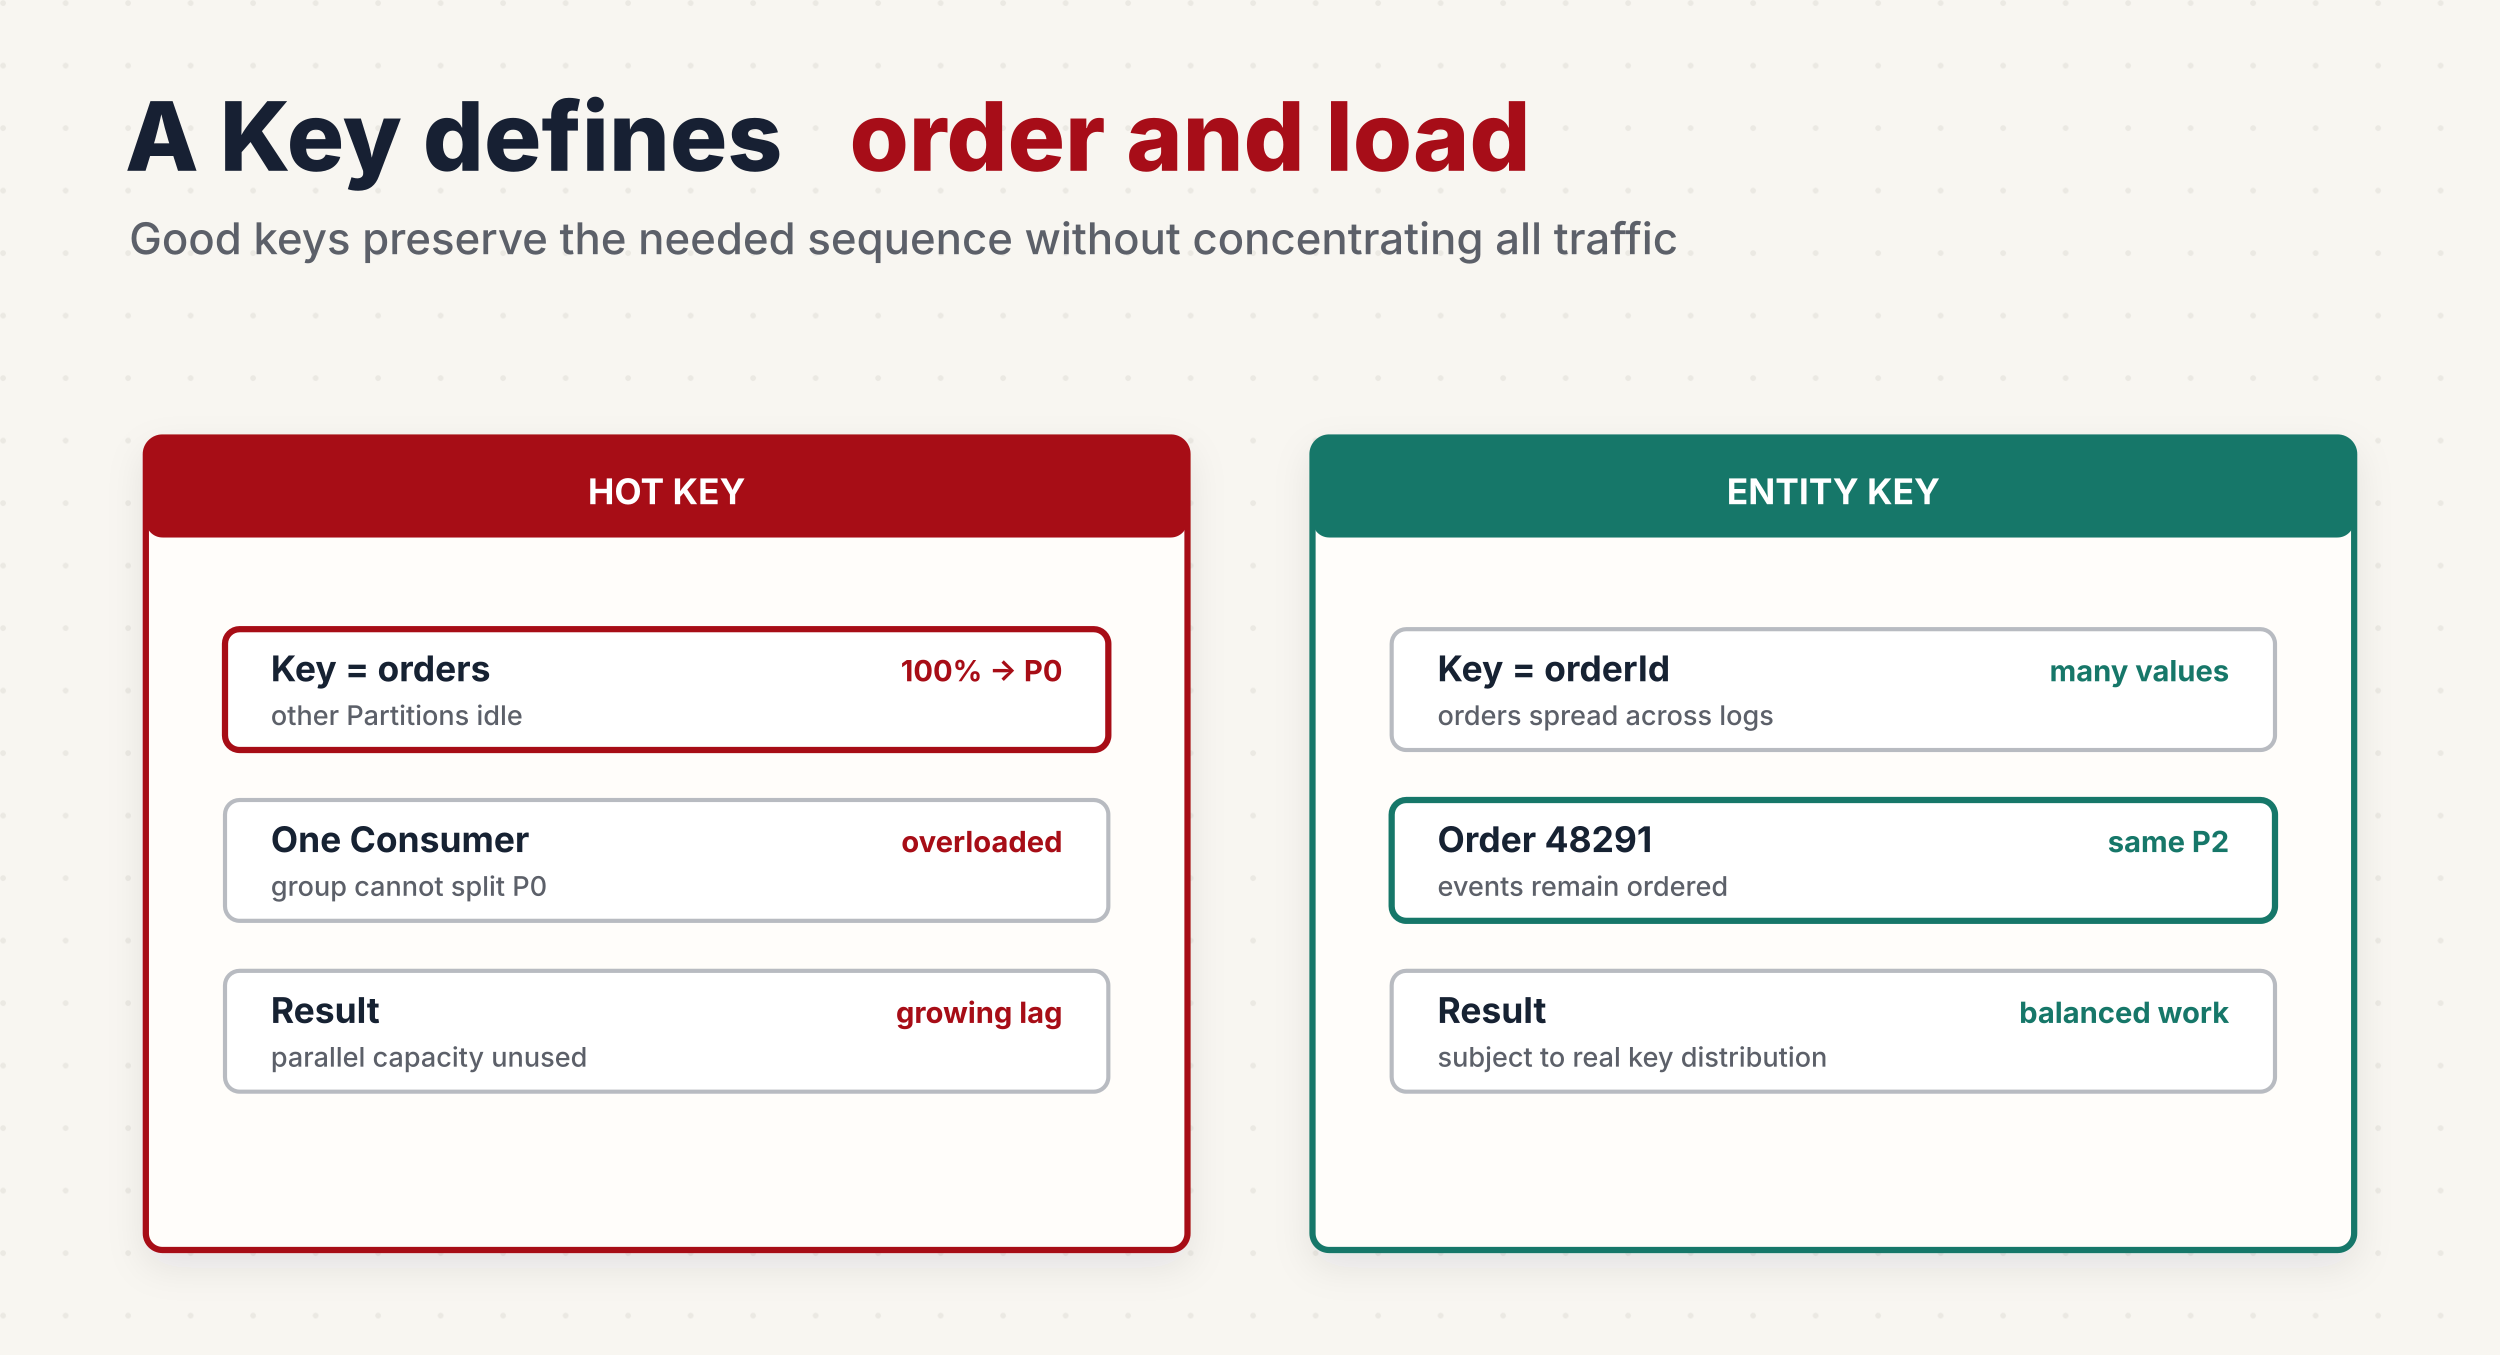
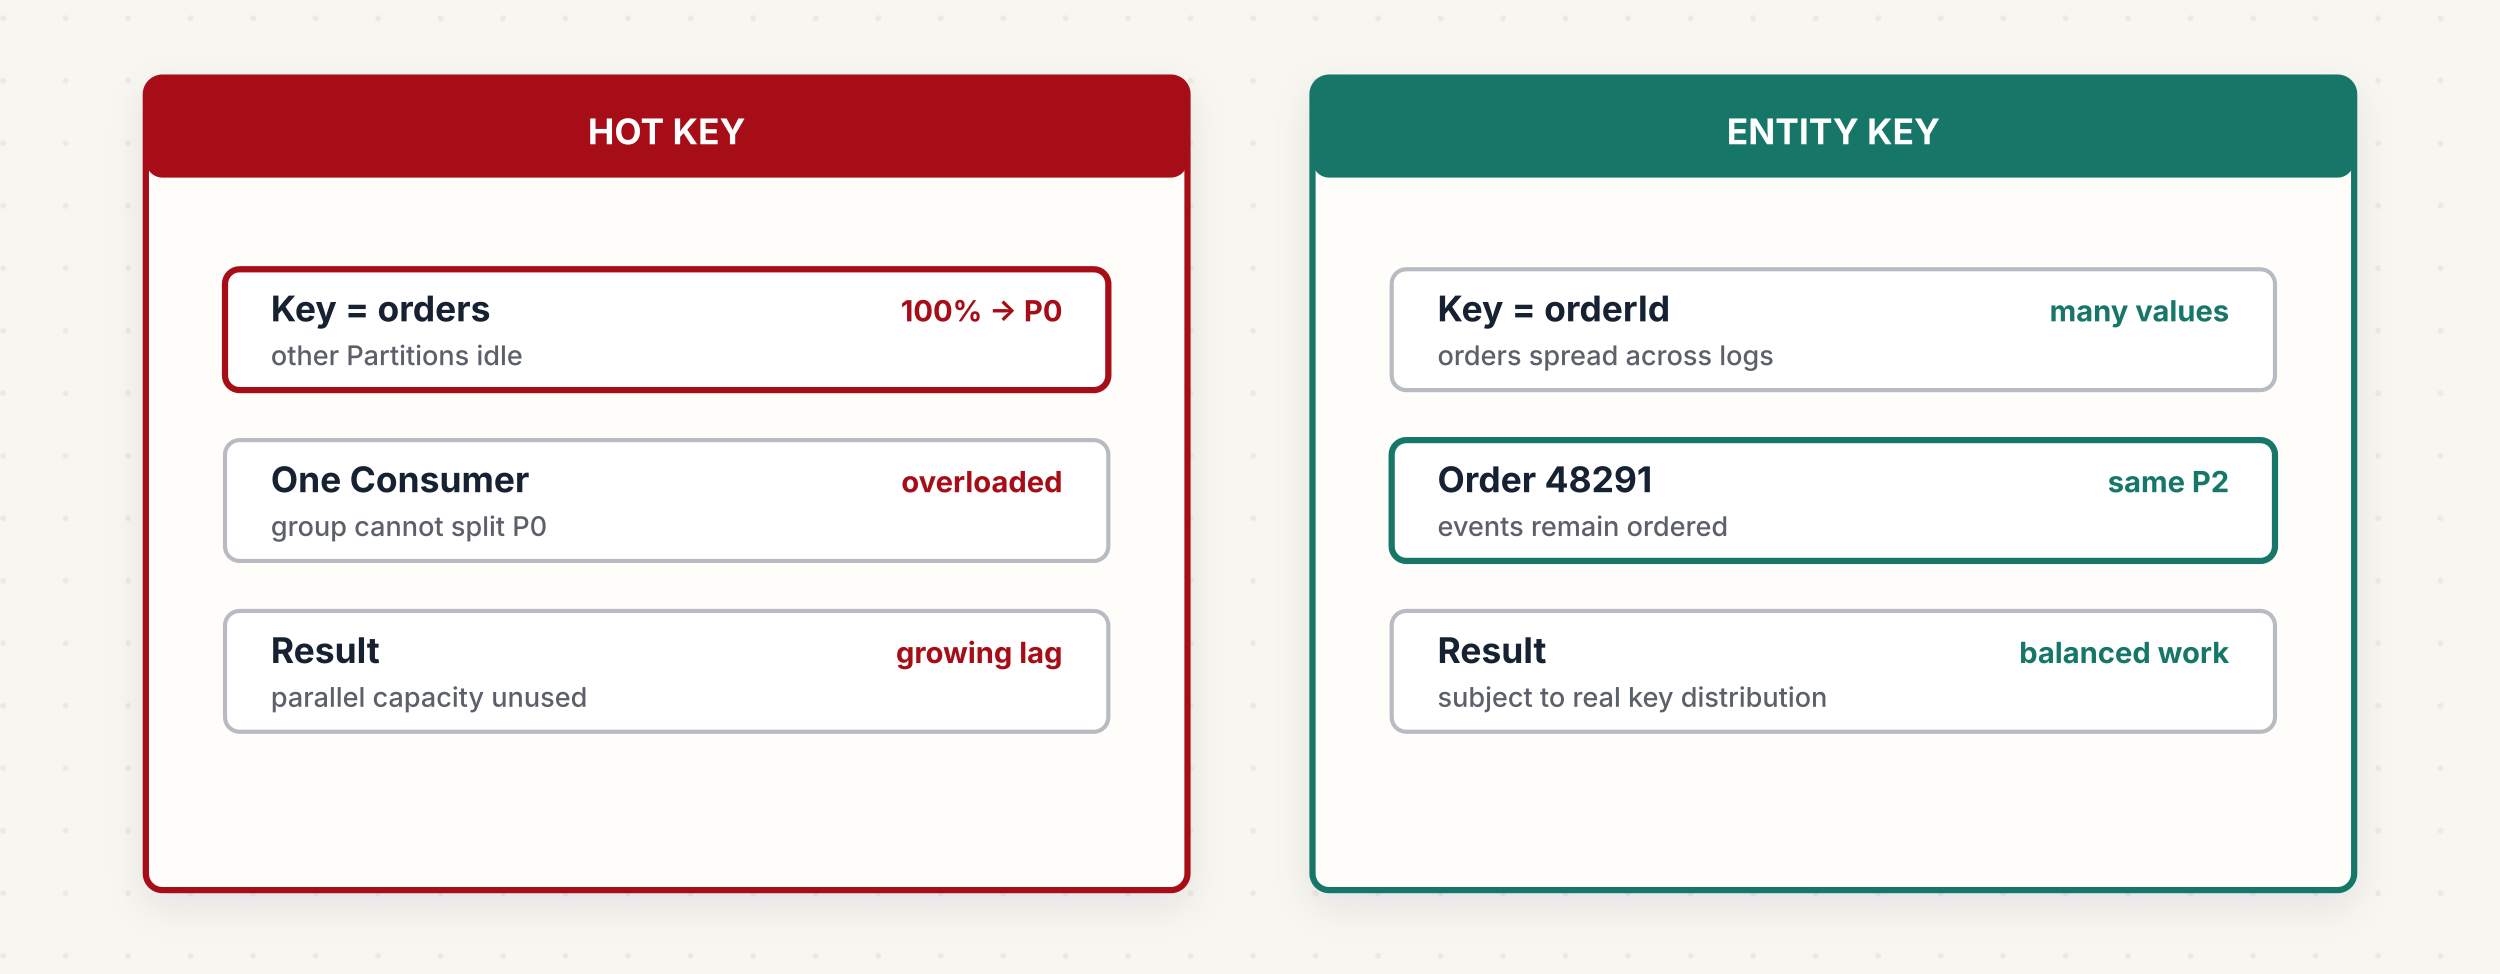
- <svg xmlns="http://www.w3.org/2000/svg" width="960" height="520" viewBox="0 0 1200 650" role="img" aria-labelledby="title desc">
+ <svg xmlns="http://www.w3.org/2000/svg" width="960" height="374" viewBox="0 173 1200 467" role="img" aria-labelledby="title desc">
  <defs>
    <pattern id="grid" width="30" height="30" patternUnits="userSpaceOnUse">
      <circle cx="1.5" cy="1.5" r="1.4" fill="#d9d6cf" opacity=".42" />
    </pattern>
    <filter id="shadow" x="-20%" y="-20%" width="140%" height="140%">
      <feDropShadow dx="0" dy="7" stdDeviation="9" flood-color="#172033" flood-opacity=".08" />
    </filter>
    <marker id="arrow" viewBox="0 0 10 10" refX="9" refY="5" markerWidth="8" markerHeight="8" orient="auto">
      <path d="M0 0 10 5 0 10Z" fill="#a70d18" />
    </marker>
    <marker id="arrowBlue" viewBox="0 0 10 10" refX="9" refY="5" markerWidth="8" markerHeight="8" orient="auto">
      <path d="M0 0 10 5 0 10Z" fill="#275d91" />
    </marker>
    <marker id="arrowGreen" viewBox="0 0 10 10" refX="9" refY="5" markerWidth="8" markerHeight="8" orient="auto">
      <path d="M0 0 10 5 0 10Z" fill="#187769" />
    </marker>
  </defs>
  <rect width="1200" height="700" fill="#f8f6f1" />
  <rect width="1200" height="700" fill="url(#grid)" />
  <g font-family="Inter,ui-sans-serif,system-ui,-apple-system,'Segoe UI',sans-serif">
-     <text x="60" y="82" text-anchor="start" fill="#172033" font-size="46" font-weight="760">A Key defines </text>
-     <text x="407.76" y="82" text-anchor="start" fill="#a70d18" font-size="46" font-weight="760">order and load</text>
-     <text x="62" y="122" text-anchor="start" fill="#5c6069" font-size="21" font-weight="500">Good keys preserve the needed sequence without concentrating all traffic</text>
    <g filter="url(#shadow)">
      <rect x="70" y="210" width="500" height="390" rx="8" fill="#fffdfa" stroke="#a70d18" stroke-width="3" />
      <rect x="70" y="210" width="500" height="48" rx="8" fill="#a70d18" />
      <text x="320" y="242" text-anchor="middle" fill="#fff" font-size="17" font-weight="750">HOT KEY</text>
      <rect x="108" y="302" width="424" height="58" rx="7" fill="#fff" stroke="#a70d18" stroke-width="3" />
      <text x="130" y="327" text-anchor="start" fill="#172033" font-size="17" font-weight="720">Key = orders</text>
      <text x="510" y="327" text-anchor="end" fill="#a70d18" font-size="14" font-weight="700">100% → P0</text>
      <text x="130" y="348" text-anchor="start" fill="#5c6069" font-size="13" font-weight="550">other Partitions idle</text>
      <rect x="108" y="384" width="424" height="58" rx="7" fill="#fff" stroke="#b8bbc1" stroke-width="2" />
      <text x="130" y="409" text-anchor="start" fill="#172033" font-size="17" font-weight="720">One Consumer</text>
      <text x="510" y="409" text-anchor="end" fill="#a70d18" font-size="14" font-weight="700">overloaded</text>
      <text x="130" y="430" text-anchor="start" fill="#5c6069" font-size="13" font-weight="550">group cannot split P0</text>
      <rect x="108" y="466" width="424" height="58" rx="7" fill="#fff" stroke="#b8bbc1" stroke-width="2" />
      <text x="130" y="491" text-anchor="start" fill="#172033" font-size="17" font-weight="720">Result</text>
      <text x="510" y="491" text-anchor="end" fill="#a70d18" font-size="14" font-weight="700">growing lag</text>
      <text x="130" y="512" text-anchor="start" fill="#5c6069" font-size="13" font-weight="550">parallel capacity unused</text>
    </g>
    <g filter="url(#shadow)">
      <rect x="630" y="210" width="500" height="390" rx="8" fill="#fffdfa" stroke="#187769" stroke-width="3" />
      <rect x="630" y="210" width="500" height="48" rx="8" fill="#187769" />
      <text x="880" y="242" text-anchor="middle" fill="#fff" font-size="17" font-weight="750">ENTITY KEY</text>
      <rect x="668" y="302" width="424" height="58" rx="7" fill="#fff" stroke="#b8bbc1" stroke-width="2" />
      <text x="690" y="327" text-anchor="start" fill="#172033" font-size="17" font-weight="720">Key = orderId</text>
      <text x="1070" y="327" text-anchor="end" fill="#187769" font-size="14" font-weight="700">many values</text>
      <text x="690" y="348" text-anchor="start" fill="#5c6069" font-size="13" font-weight="550">orders spread across logs</text>
      <rect x="668" y="384" width="424" height="58" rx="7" fill="#fff" stroke="#187769" stroke-width="3" />
      <text x="690" y="409" text-anchor="start" fill="#172033" font-size="17" font-weight="720">Order 48291</text>
      <text x="1070" y="409" text-anchor="end" fill="#187769" font-size="14" font-weight="700">same P2</text>
      <text x="690" y="430" text-anchor="start" fill="#5c6069" font-size="13" font-weight="550">events remain ordered</text>
      <rect x="668" y="466" width="424" height="58" rx="7" fill="#fff" stroke="#b8bbc1" stroke-width="2" />
      <text x="690" y="491" text-anchor="start" fill="#172033" font-size="17" font-weight="720">Result</text>
      <text x="1070" y="491" text-anchor="end" fill="#187769" font-size="14" font-weight="700">balanced work</text>
      <text x="690" y="512" text-anchor="start" fill="#5c6069" font-size="13" font-weight="550">subject to real key distribution</text>
    </g>
  </g>
</svg>
